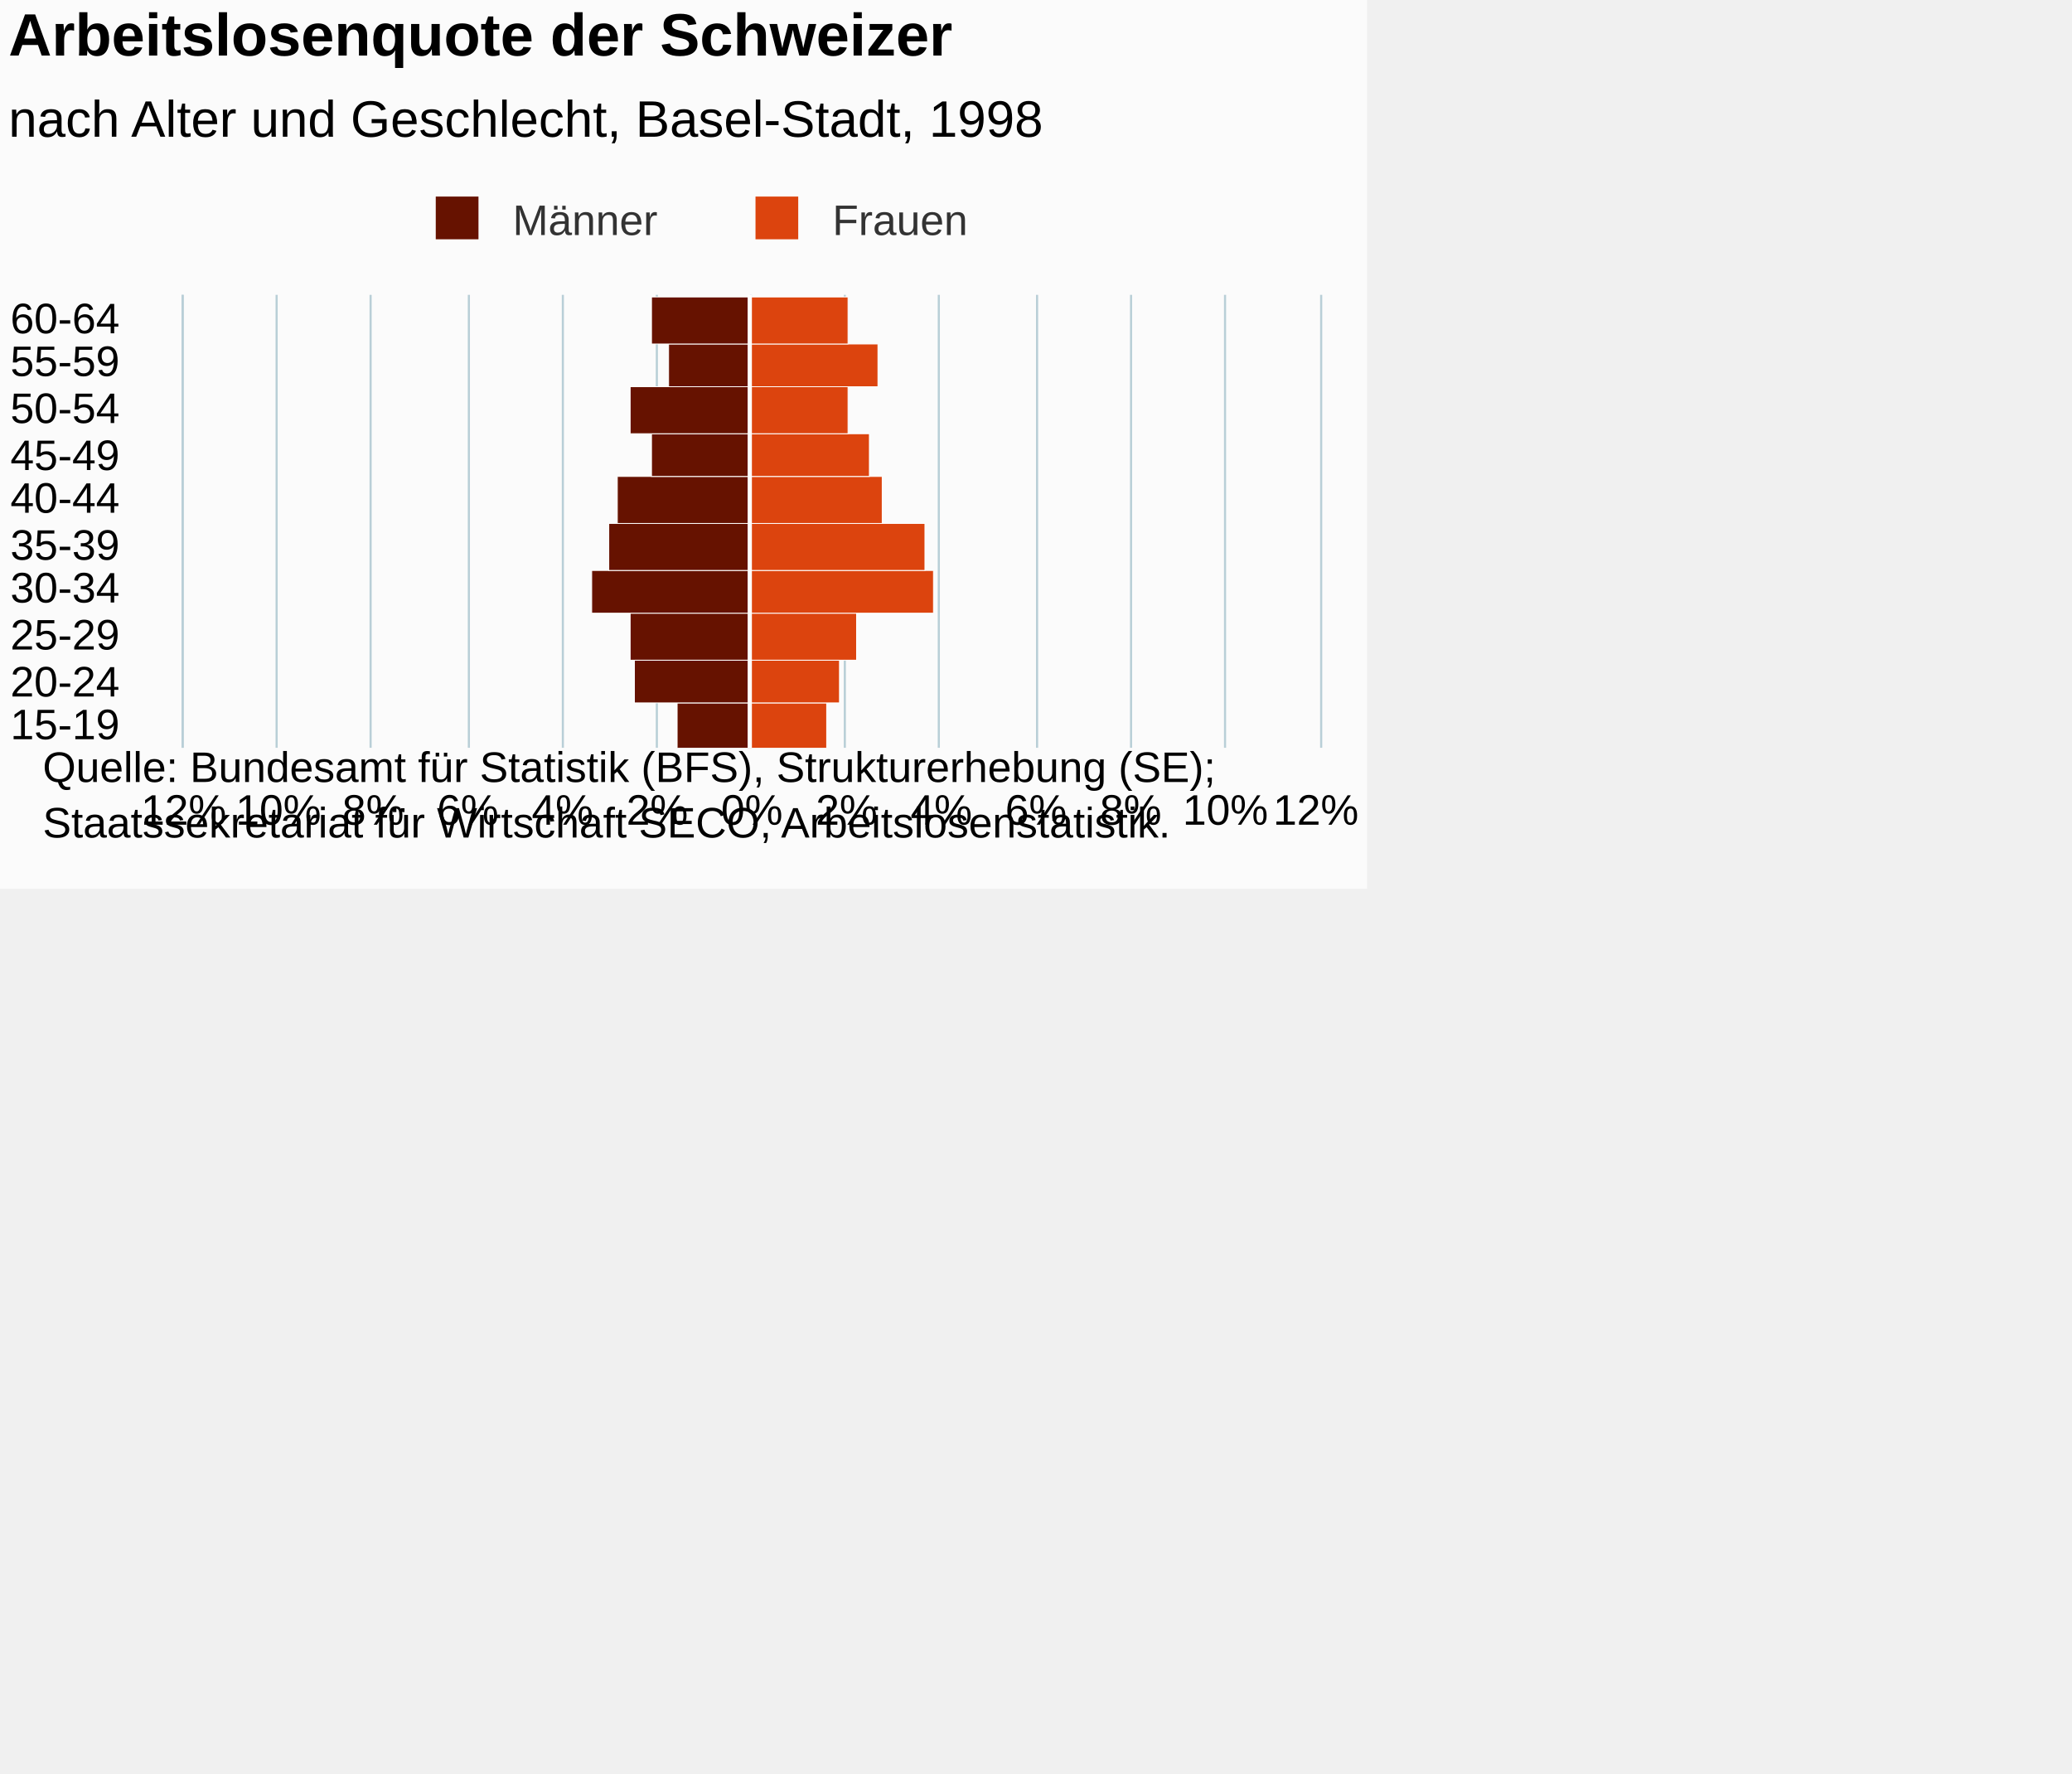
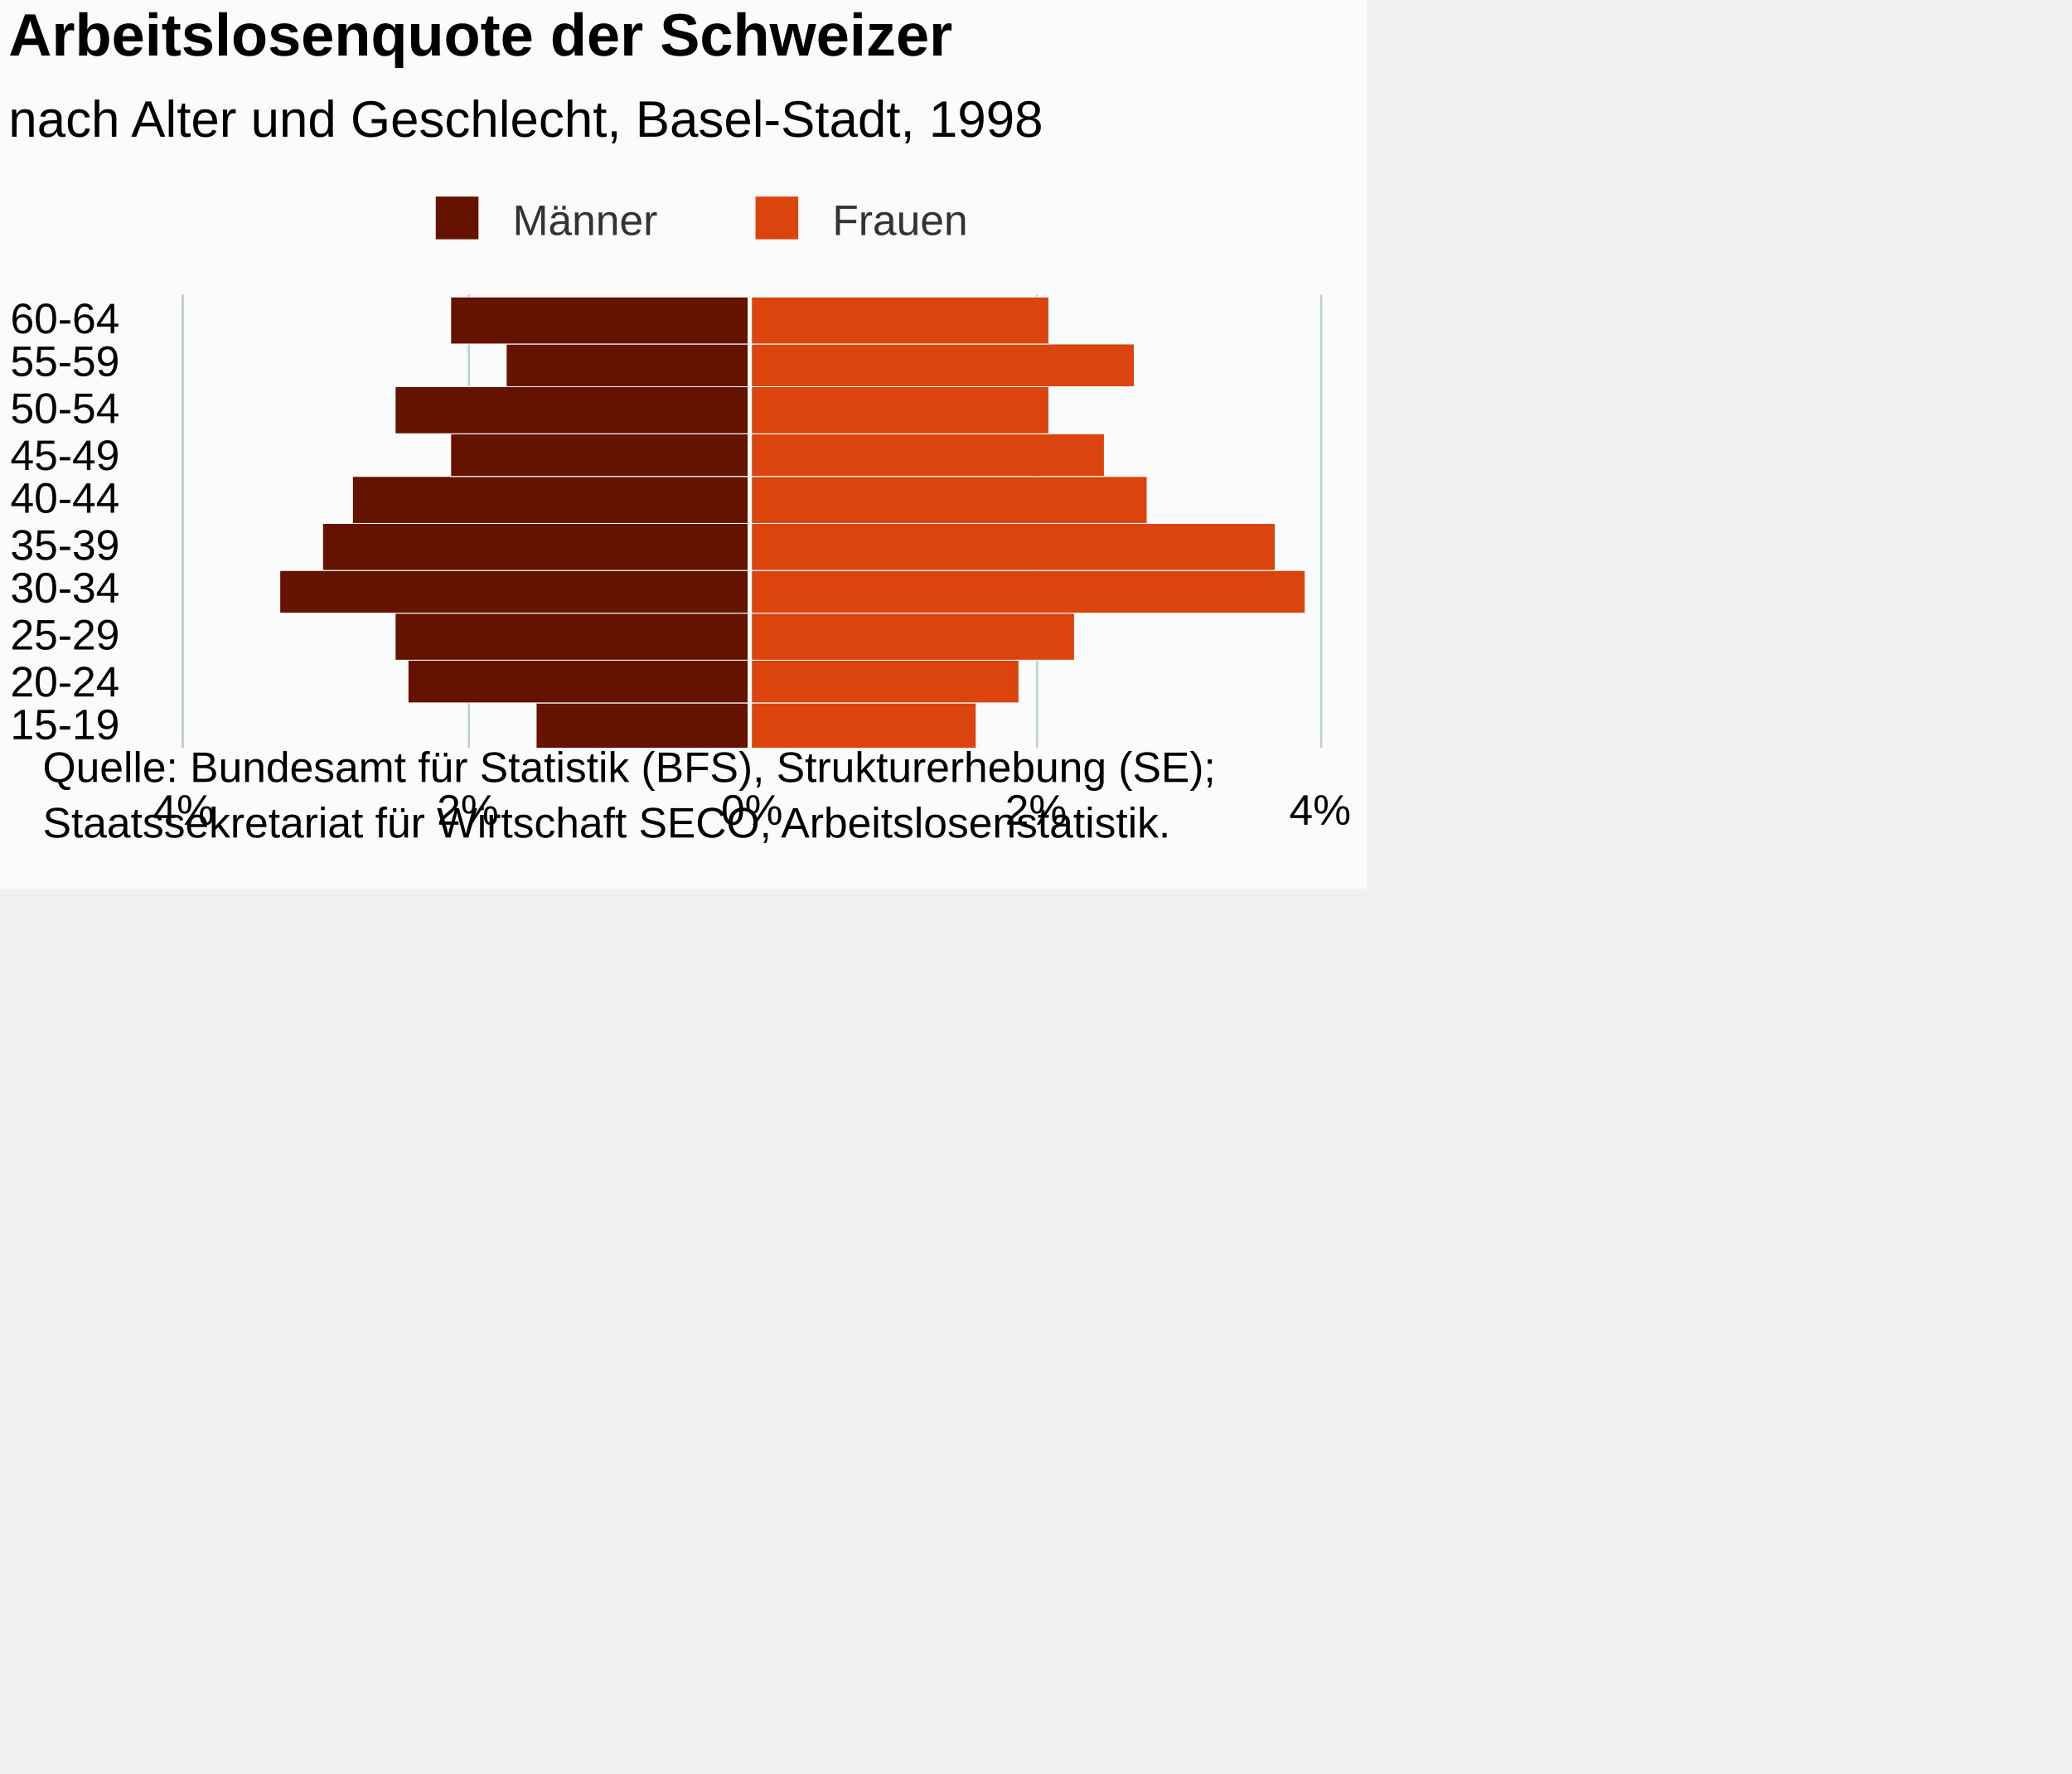
<svg xmlns="http://www.w3.org/2000/svg" version="1.1" class="highcharts-root" style="font-family:Arial;font-size:12px;" viewBox="0 0 485 415">
  <defs>
-     <clipPath id="highcharts-oxh04ia-7">
+     <clipPath id="highcharts-oylm5bc-7">
      <rect x="0" y="0" width="106" height="266" fill="none" />
    </clipPath>
-     <clipPath id="highcharts-oxh04ia-8">
+     <clipPath id="highcharts-oylm5bc-8">
      <rect x="0" y="0" width="106" height="266" fill="none" />
    </clipPath>
  </defs>
  <rect fill="#fbfbfb" class="highcharts-background" x="0" y="0" width="320" height="208" rx="0" ry="0" />
  <rect fill="none" class="highcharts-plot-background" x="43" y="69" width="266" height="106" />
  <g class="highcharts-pane-group" data-z-index="0" />
  <g class="highcharts-grid highcharts-xaxis-grid " data-z-index="1">
    <path fill="none" data-z-index="1" class="highcharts-grid-line" d="M 43 164.5 L 309 164.5" opacity="1" />
    <path fill="none" data-z-index="1" class="highcharts-grid-line" d="M 43 154.5 L 309 154.5" opacity="1" />
    <path fill="none" data-z-index="1" class="highcharts-grid-line" d="M 43 143.5 L 309 143.5" opacity="1" />
    <path fill="none" data-z-index="1" class="highcharts-grid-line" d="M 43 133.5 L 309 133.5" opacity="1" />
    <path fill="none" data-z-index="1" class="highcharts-grid-line" d="M 43 122.5 L 309 122.5" opacity="1" />
    <path fill="none" data-z-index="1" class="highcharts-grid-line" d="M 43 111.5 L 309 111.5" opacity="1" />
    <path fill="none" data-z-index="1" class="highcharts-grid-line" d="M 43 101.5 L 309 101.5" opacity="1" />
    <path fill="none" data-z-index="1" class="highcharts-grid-line" d="M 43 90.5 L 309 90.5" opacity="1" />
    <path fill="none" data-z-index="1" class="highcharts-grid-line" d="M 43 80.5 L 309 80.5" opacity="1" />
    <path fill="none" data-z-index="1" class="highcharts-grid-line" d="M 43 69.5 L 309 69.5" opacity="1" />
    <path fill="none" data-z-index="1" class="highcharts-grid-line" d="M 43 175.5 L 309 175.5" opacity="1" />
  </g>
  <g class="highcharts-grid highcharts-yaxis-grid " data-z-index="1">
    <path fill="none" stroke="#B9CFD7" stroke-width="0.5" data-z-index="1" class="highcharts-grid-line" d="M 175.75 69 L 175.75 175" opacity="1" />
-     <path fill="none" stroke="#B9CFD7" stroke-width="0.5" data-z-index="1" class="highcharts-grid-line" d="M 197.75 69 L 197.75 175" opacity="1" />
-     <path fill="none" stroke="#B9CFD7" stroke-width="0.5" data-z-index="1" class="highcharts-grid-line" d="M 219.75 69 L 219.75 175" opacity="1" />
    <path fill="none" stroke="#B9CFD7" stroke-width="0.5" data-z-index="1" class="highcharts-grid-line" d="M 242.75 69 L 242.75 175" opacity="1" />
-     <path fill="none" stroke="#B9CFD7" stroke-width="0.5" data-z-index="1" class="highcharts-grid-line" d="M 264.75 69 L 264.75 175" opacity="1" />
-     <path fill="none" stroke="#B9CFD7" stroke-width="0.5" data-z-index="1" class="highcharts-grid-line" d="M 286.75 69 L 286.75 175" opacity="1" />
    <path fill="none" stroke="#B9CFD7" stroke-width="0.5" data-z-index="1" class="highcharts-grid-line" d="M 309.25 69 L 309.25 175" opacity="1" />
    <path fill="none" stroke="#B9CFD7" stroke-width="0.5" data-z-index="1" opacity="1" class="highcharts-grid-line" d="M 42.75 69 L 42.75 175" />
-     <path fill="none" stroke="#B9CFD7" stroke-width="0.5" data-z-index="1" opacity="1" class="highcharts-grid-line" d="M 64.75 69 L 64.75 175" />
-     <path fill="none" stroke="#B9CFD7" stroke-width="0.5" data-z-index="1" opacity="1" class="highcharts-grid-line" d="M 86.75 69 L 86.75 175" />
    <path fill="none" stroke="#B9CFD7" stroke-width="0.5" data-z-index="1" opacity="1" class="highcharts-grid-line" d="M 109.75 69 L 109.75 175" />
-     <path fill="none" stroke="#B9CFD7" stroke-width="0.5" data-z-index="1" opacity="1" class="highcharts-grid-line" d="M 131.75 69 L 131.75 175" />
-     <path fill="none" stroke="#B9CFD7" stroke-width="0.5" data-z-index="1" opacity="1" class="highcharts-grid-line" d="M 153.75 69 L 153.75 175" />
  </g>
  <rect fill="none" class="highcharts-plot-border" data-z-index="1" x="43" y="69" width="266" height="106" />
  <g class="highcharts-axis highcharts-xaxis " data-z-index="2">
    <path fill="none" class="highcharts-axis-line" stroke="#B9CFD7" stroke-width="0.5" data-z-index="7" d="M 42.75 69 L 42.75 175" />
  </g>
  <g class="highcharts-axis highcharts-yaxis " data-z-index="2">
    <path fill="none" class="highcharts-axis-line" data-z-index="7" d="M 43 175 L 309 175" />
  </g>
  <g class="highcharts-series-group" data-z-index="3">
-     <g data-z-index="0.1" class="highcharts-series highcharts-series-0 highcharts-bar-series " transform="translate(309,175) rotate(90) scale(-1,1) scale(1 1)" clip-path="url(#highcharts-oxh04ia-8)" width="266" height="106">
-       <rect x="-0.5" y="133.5" width="11" height="17" fill="#661200" stroke="#ffffff" stroke-width="0.2" class="highcharts-point highcharts-negative" />
-       <rect x="10.5" y="133.5" width="10" height="27" fill="#661200" stroke="#ffffff" stroke-width="0.2" class="highcharts-point highcharts-negative" />
-       <rect x="20.5" y="133.5" width="11" height="28" fill="#661200" stroke="#ffffff" stroke-width="0.2" class="highcharts-point highcharts-negative" />
-       <rect x="31.5" y="133.5" width="10" height="37" fill="#661200" stroke="#ffffff" stroke-width="0.2" class="highcharts-point highcharts-negative" />
-       <rect x="41.5" y="133.5" width="11" height="33" fill="#661200" stroke="#ffffff" stroke-width="0.2" class="highcharts-point highcharts-negative" />
-       <rect x="52.5" y="133.5" width="11" height="31" fill="#661200" stroke="#ffffff" stroke-width="0.2" class="highcharts-point highcharts-negative" />
-       <rect x="63.5" y="133.5" width="10" height="23" fill="#661200" stroke="#ffffff" stroke-width="0.2" class="highcharts-point highcharts-negative" />
-       <rect x="73.5" y="133.5" width="11" height="28" fill="#661200" stroke="#ffffff" stroke-width="0.2" class="highcharts-point highcharts-negative" />
-       <rect x="84.5" y="133.5" width="10" height="19" fill="#661200" stroke="#ffffff" stroke-width="0.2" class="highcharts-point highcharts-negative" />
-       <rect x="94.5" y="133.5" width="11" height="23" fill="#661200" stroke="#ffffff" stroke-width="0.2" class="highcharts-point highcharts-negative" />
+     <g data-z-index="0.1" class="highcharts-series highcharts-series-0 highcharts-bar-series " transform="translate(309,175) rotate(90) scale(-1,1) scale(1 1)" clip-path="url(#highcharts-oylm5bc-8)" width="266" height="106">
+       <rect x="-0.5" y="133.5" width="11" height="50" fill="#661200" stroke="#ffffff" stroke-width="0.2" class="highcharts-point highcharts-negative" />
+       <rect x="10.5" y="133.5" width="10" height="80" fill="#661200" stroke="#ffffff" stroke-width="0.2" class="highcharts-point highcharts-negative" />
+       <rect x="20.5" y="133.5" width="11" height="83" fill="#661200" stroke="#ffffff" stroke-width="0.2" class="highcharts-point highcharts-negative" />
+       <rect x="31.5" y="133.5" width="10" height="110" fill="#661200" stroke="#ffffff" stroke-width="0.2" class="highcharts-point highcharts-negative" />
+       <rect x="41.5" y="133.5" width="11" height="100" fill="#661200" stroke="#ffffff" stroke-width="0.2" class="highcharts-point highcharts-negative" />
+       <rect x="52.5" y="133.5" width="11" height="93" fill="#661200" stroke="#ffffff" stroke-width="0.2" class="highcharts-point highcharts-negative" />
+       <rect x="63.5" y="133.5" width="10" height="70" fill="#661200" stroke="#ffffff" stroke-width="0.2" class="highcharts-point highcharts-negative" />
+       <rect x="73.5" y="133.5" width="11" height="83" fill="#661200" stroke="#ffffff" stroke-width="0.2" class="highcharts-point highcharts-negative" />
+       <rect x="84.5" y="133.5" width="10" height="57" fill="#661200" stroke="#ffffff" stroke-width="0.2" class="highcharts-point highcharts-negative" />
+       <rect x="94.5" y="133.5" width="11" height="70" fill="#661200" stroke="#ffffff" stroke-width="0.2" class="highcharts-point highcharts-negative" />
    </g>
    <g data-z-index="0.1" class="highcharts-markers highcharts-series-0 highcharts-bar-series " transform="translate(309,175) rotate(90) scale(-1,1) scale(1 1)" clip-path="none" />
-     <g data-z-index="0.1" class="highcharts-series highcharts-series-1 highcharts-bar-series " transform="translate(309,175) rotate(90) scale(-1,1) scale(1 1)" clip-path="url(#highcharts-oxh04ia-8)" width="266" height="106">
-       <rect x="-0.5" y="115.5" width="11" height="18" fill="#dc440e" stroke="#ffffff" stroke-width="0.2" class="highcharts-point" />
-       <rect x="10.5" y="112.5" width="10" height="21" fill="#dc440e" stroke="#ffffff" stroke-width="0.2" class="highcharts-point" />
-       <rect x="20.5" y="108.5" width="11" height="25" fill="#dc440e" stroke="#ffffff" stroke-width="0.2" class="highcharts-point" />
-       <rect x="31.5" y="90.5" width="10" height="43" fill="#dc440e" stroke="#ffffff" stroke-width="0.2" class="highcharts-point" />
-       <rect x="41.5" y="92.5" width="11" height="41" fill="#dc440e" stroke="#ffffff" stroke-width="0.2" class="highcharts-point" />
-       <rect x="52.5" y="102.5" width="11" height="31" fill="#dc440e" stroke="#ffffff" stroke-width="0.2" class="highcharts-point" />
-       <rect x="63.5" y="105.5" width="10" height="28" fill="#dc440e" stroke="#ffffff" stroke-width="0.2" class="highcharts-point" />
-       <rect x="73.5" y="110.5" width="11" height="23" fill="#dc440e" stroke="#ffffff" stroke-width="0.2" class="highcharts-point" />
-       <rect x="84.5" y="103.5" width="10" height="30" fill="#dc440e" stroke="#ffffff" stroke-width="0.2" class="highcharts-point" />
-       <rect x="94.5" y="110.5" width="11" height="23" fill="#dc440e" stroke="#ffffff" stroke-width="0.2" class="highcharts-point" />
+     <g data-z-index="0.1" class="highcharts-series highcharts-series-1 highcharts-bar-series " transform="translate(309,175) rotate(90) scale(-1,1) scale(1 1)" clip-path="url(#highcharts-oylm5bc-8)" width="266" height="106">
+       <rect x="-0.5" y="80.5" width="11" height="53" fill="#dc440e" stroke="#ffffff" stroke-width="0.2" class="highcharts-point" />
+       <rect x="10.5" y="70.5" width="10" height="63" fill="#dc440e" stroke="#ffffff" stroke-width="0.2" class="highcharts-point" />
+       <rect x="20.5" y="57.5" width="11" height="76" fill="#dc440e" stroke="#ffffff" stroke-width="0.2" class="highcharts-point" />
+       <rect x="31.5" y="3.5" width="10" height="130" fill="#dc440e" stroke="#ffffff" stroke-width="0.2" class="highcharts-point" />
+       <rect x="41.5" y="10.5" width="11" height="123" fill="#dc440e" stroke="#ffffff" stroke-width="0.2" class="highcharts-point" />
+       <rect x="52.5" y="40.5" width="11" height="93" fill="#dc440e" stroke="#ffffff" stroke-width="0.2" class="highcharts-point" />
+       <rect x="63.5" y="50.5" width="10" height="83" fill="#dc440e" stroke="#ffffff" stroke-width="0.2" class="highcharts-point" />
+       <rect x="73.5" y="63.5" width="11" height="70" fill="#dc440e" stroke="#ffffff" stroke-width="0.2" class="highcharts-point" />
+       <rect x="84.5" y="43.5" width="10" height="90" fill="#dc440e" stroke="#ffffff" stroke-width="0.2" class="highcharts-point" />
+       <rect x="94.5" y="63.5" width="11" height="70" fill="#dc440e" stroke="#ffffff" stroke-width="0.2" class="highcharts-point" />
    </g>
    <g data-z-index="0.1" class="highcharts-markers highcharts-series-1 highcharts-bar-series " transform="translate(309,175) rotate(90) scale(-1,1) scale(1 1)" clip-path="none" />
  </g>
  <text x="2" text-anchor="start" class="highcharts-title" data-z-index="4" style="color:#000000;font-size:14px;font-weight:bold;fill:#000000;" y="13">
    <tspan>Arbeitslosenquote der Schweizer</tspan>
  </text>
  <text x="2" text-anchor="start" class="highcharts-subtitle" data-z-index="4" style="color:#000000;font-size:12px;font-weight:normal;font-family:Arial;fill:#000000;" y="32">
    <tspan>nach Alter und Geschlecht, Basel-Stadt, 1998</tspan>
  </text>
  <g class="highcharts-plot-lines-4" data-z-index="4">
    <path fill="none" class="highcharts-plot-line " stroke="white" stroke-width="1" d="M 175.5 69 L 175.5 175" visibility="visible" />
  </g>
  <g class="highcharts-legend" data-z-index="7" transform="translate(99,47)">
    <rect fill="none" class="highcharts-legend-box" rx="0" ry="0" x="0" y="0" width="127" height="10" visibility="visible" />
    <g data-z-index="1">
      <g>
        <g class="highcharts-legend-item highcharts-bar-series highcharts-color-undefined highcharts-series-0" data-z-index="1" transform="translate(0,-5)">
          <text x="21" style="color:#333333;font-size:10px;font-weight:normal;cursor:pointer;fill:#333333;" text-anchor="start" data-z-index="2" y="13">
            <tspan>Männer</tspan>
          </text>
          <rect x="3" y="4" width="10" height="10" fill="#661200" class="highcharts-point" data-z-index="3" />
        </g>
        <g class="highcharts-legend-item highcharts-bar-series highcharts-color-undefined highcharts-series-1" data-z-index="1" transform="translate(74.84375,-5)">
          <text x="21" y="13" style="color:#333333;font-size:10px;font-weight:normal;cursor:pointer;fill:#333333;" text-anchor="start" data-z-index="2">
            <tspan>Frauen</tspan>
          </text>
          <rect x="3" y="4" width="10" height="10" fill="#dc440e" class="highcharts-point" data-z-index="3" />
        </g>
      </g>
    </g>
  </g>
  <g class="highcharts-axis-labels highcharts-xaxis-labels " data-z-index="7">
    <text x="28" style="color:#000000;cursor:default;font-size:10px;fill:#000000;" text-anchor="end" transform="translate(0,0)" y="173" opacity="1">15-19</text>
    <text x="28" style="color:#000000;cursor:default;font-size:10px;fill:#000000;" text-anchor="end" transform="translate(0,0)" y="163" opacity="1">20-24</text>
    <text x="28" style="color:#000000;cursor:default;font-size:10px;fill:#000000;" text-anchor="end" transform="translate(0,0)" y="152" opacity="1">25-29</text>
    <text x="28" style="color:#000000;cursor:default;font-size:10px;fill:#000000;" text-anchor="end" transform="translate(0,0)" y="141" opacity="1">30-34</text>
    <text x="28" style="color:#000000;cursor:default;font-size:10px;fill:#000000;" text-anchor="end" transform="translate(0,0)" y="131" opacity="1">35-39</text>
    <text x="28" style="color:#000000;cursor:default;font-size:10px;fill:#000000;" text-anchor="end" transform="translate(0,0)" y="120" opacity="1">40-44</text>
    <text x="28" style="color:#000000;cursor:default;font-size:10px;fill:#000000;" text-anchor="end" transform="translate(0,0)" y="110" opacity="1">45-49</text>
    <text x="28" style="color:#000000;cursor:default;font-size:10px;fill:#000000;" text-anchor="end" transform="translate(0,0)" y="99" opacity="1">50-54</text>
    <text x="28" style="color:#000000;cursor:default;font-size:10px;fill:#000000;" text-anchor="end" transform="translate(0,0)" y="88" opacity="1">55-59</text>
    <text x="28" style="color:#000000;cursor:default;font-size:10px;fill:#000000;" text-anchor="end" transform="translate(0,0)" y="78" opacity="1">60-64</text>
  </g>
  <g class="highcharts-axis-labels highcharts-yaxis-labels " data-z-index="7">
    <text x="176" style="color:#000000;cursor:default;font-size:10px;fill:#000000;" text-anchor="middle" transform="translate(0,0)" y="193" opacity="1">0%</text>
-     <text x="198.167" style="color:#000000;cursor:default;font-size:10px;fill:#000000;" text-anchor="middle" transform="translate(0,0)" y="193" opacity="1">2%</text>
-     <text x="220.333" style="color:#000000;cursor:default;font-size:10px;fill:#000000;" text-anchor="middle" transform="translate(0,0)" y="193" opacity="1">4%</text>
-     <text x="242.5" style="color:#000000;cursor:default;font-size:10px;fill:#000000;" text-anchor="middle" transform="translate(0,0)" y="193" opacity="1">6%</text>
-     <text x="264.667" style="color:#000000;cursor:default;font-size:10px;fill:#000000;" text-anchor="middle" transform="translate(0,0)" y="193" opacity="1">8%</text>
-     <text x="286.833" style="color:#000000;cursor:default;font-size:10px;fill:#000000;" text-anchor="middle" transform="translate(0,0)" y="193" opacity="1">10%</text>
-     <text x="308.008" style="color:#000000;cursor:default;font-size:10px;fill:#000000;" text-anchor="middle" transform="translate(0,0)" y="193" opacity="1">12%</text>
-     <text x="43" style="color:#000000;cursor:default;font-size:10px;fill:#000000;" text-anchor="middle" transform="translate(0,0)" y="193" opacity="1">12%</text>
-     <text x="65.167" style="color:#000000;cursor:default;font-size:10px;fill:#000000;" text-anchor="middle" transform="translate(0,0)" y="193" opacity="1">10%</text>
-     <text x="87.333" style="color:#000000;cursor:default;font-size:10px;fill:#000000;" text-anchor="middle" transform="translate(0,0)" y="193" opacity="1">8%</text>
-     <text x="109.5" style="color:#000000;cursor:default;font-size:10px;fill:#000000;" text-anchor="middle" transform="translate(0,0)" y="193" opacity="1">6%</text>
-     <text x="131.667" style="color:#000000;cursor:default;font-size:10px;fill:#000000;" text-anchor="middle" transform="translate(0,0)" y="193" opacity="1">4%</text>
-     <text x="153.833" style="color:#000000;cursor:default;font-size:10px;fill:#000000;" text-anchor="middle" transform="translate(0,0)" y="193" opacity="1">2%</text>
+     <text x="242.5" style="color:#000000;cursor:default;font-size:10px;fill:#000000;" text-anchor="middle" transform="translate(0,0)" y="193" opacity="1">2%</text>
+     <text x="309" style="color:#000000;cursor:default;font-size:10px;fill:#000000;" text-anchor="middle" transform="translate(0,0)" y="193" opacity="1">4%</text>
+     <text x="43" style="color:#000000;cursor:default;font-size:10px;fill:#000000;" text-anchor="middle" transform="translate(0,0)" y="193" opacity="1">4%</text>
+     <text x="109.5" style="color:#000000;cursor:default;font-size:10px;fill:#000000;" text-anchor="middle" transform="translate(0,0)" y="193" opacity="1">2%</text>
  </g>
  <text x="10" class="highcharts-credits" text-anchor="start" data-z-index="8" style="cursor:default;color:#000000;font-size:10px;fill:#000000;" y="183">
    <tspan>Quelle: Bundesamt für Statistik (BFS), Strukturerhebung (SE);</tspan>
    <tspan x="10" dy="13">Staatssekretariat für Wirtschaft SECO, Arbeitslosenstatistik.</tspan>
  </text>
</svg>
